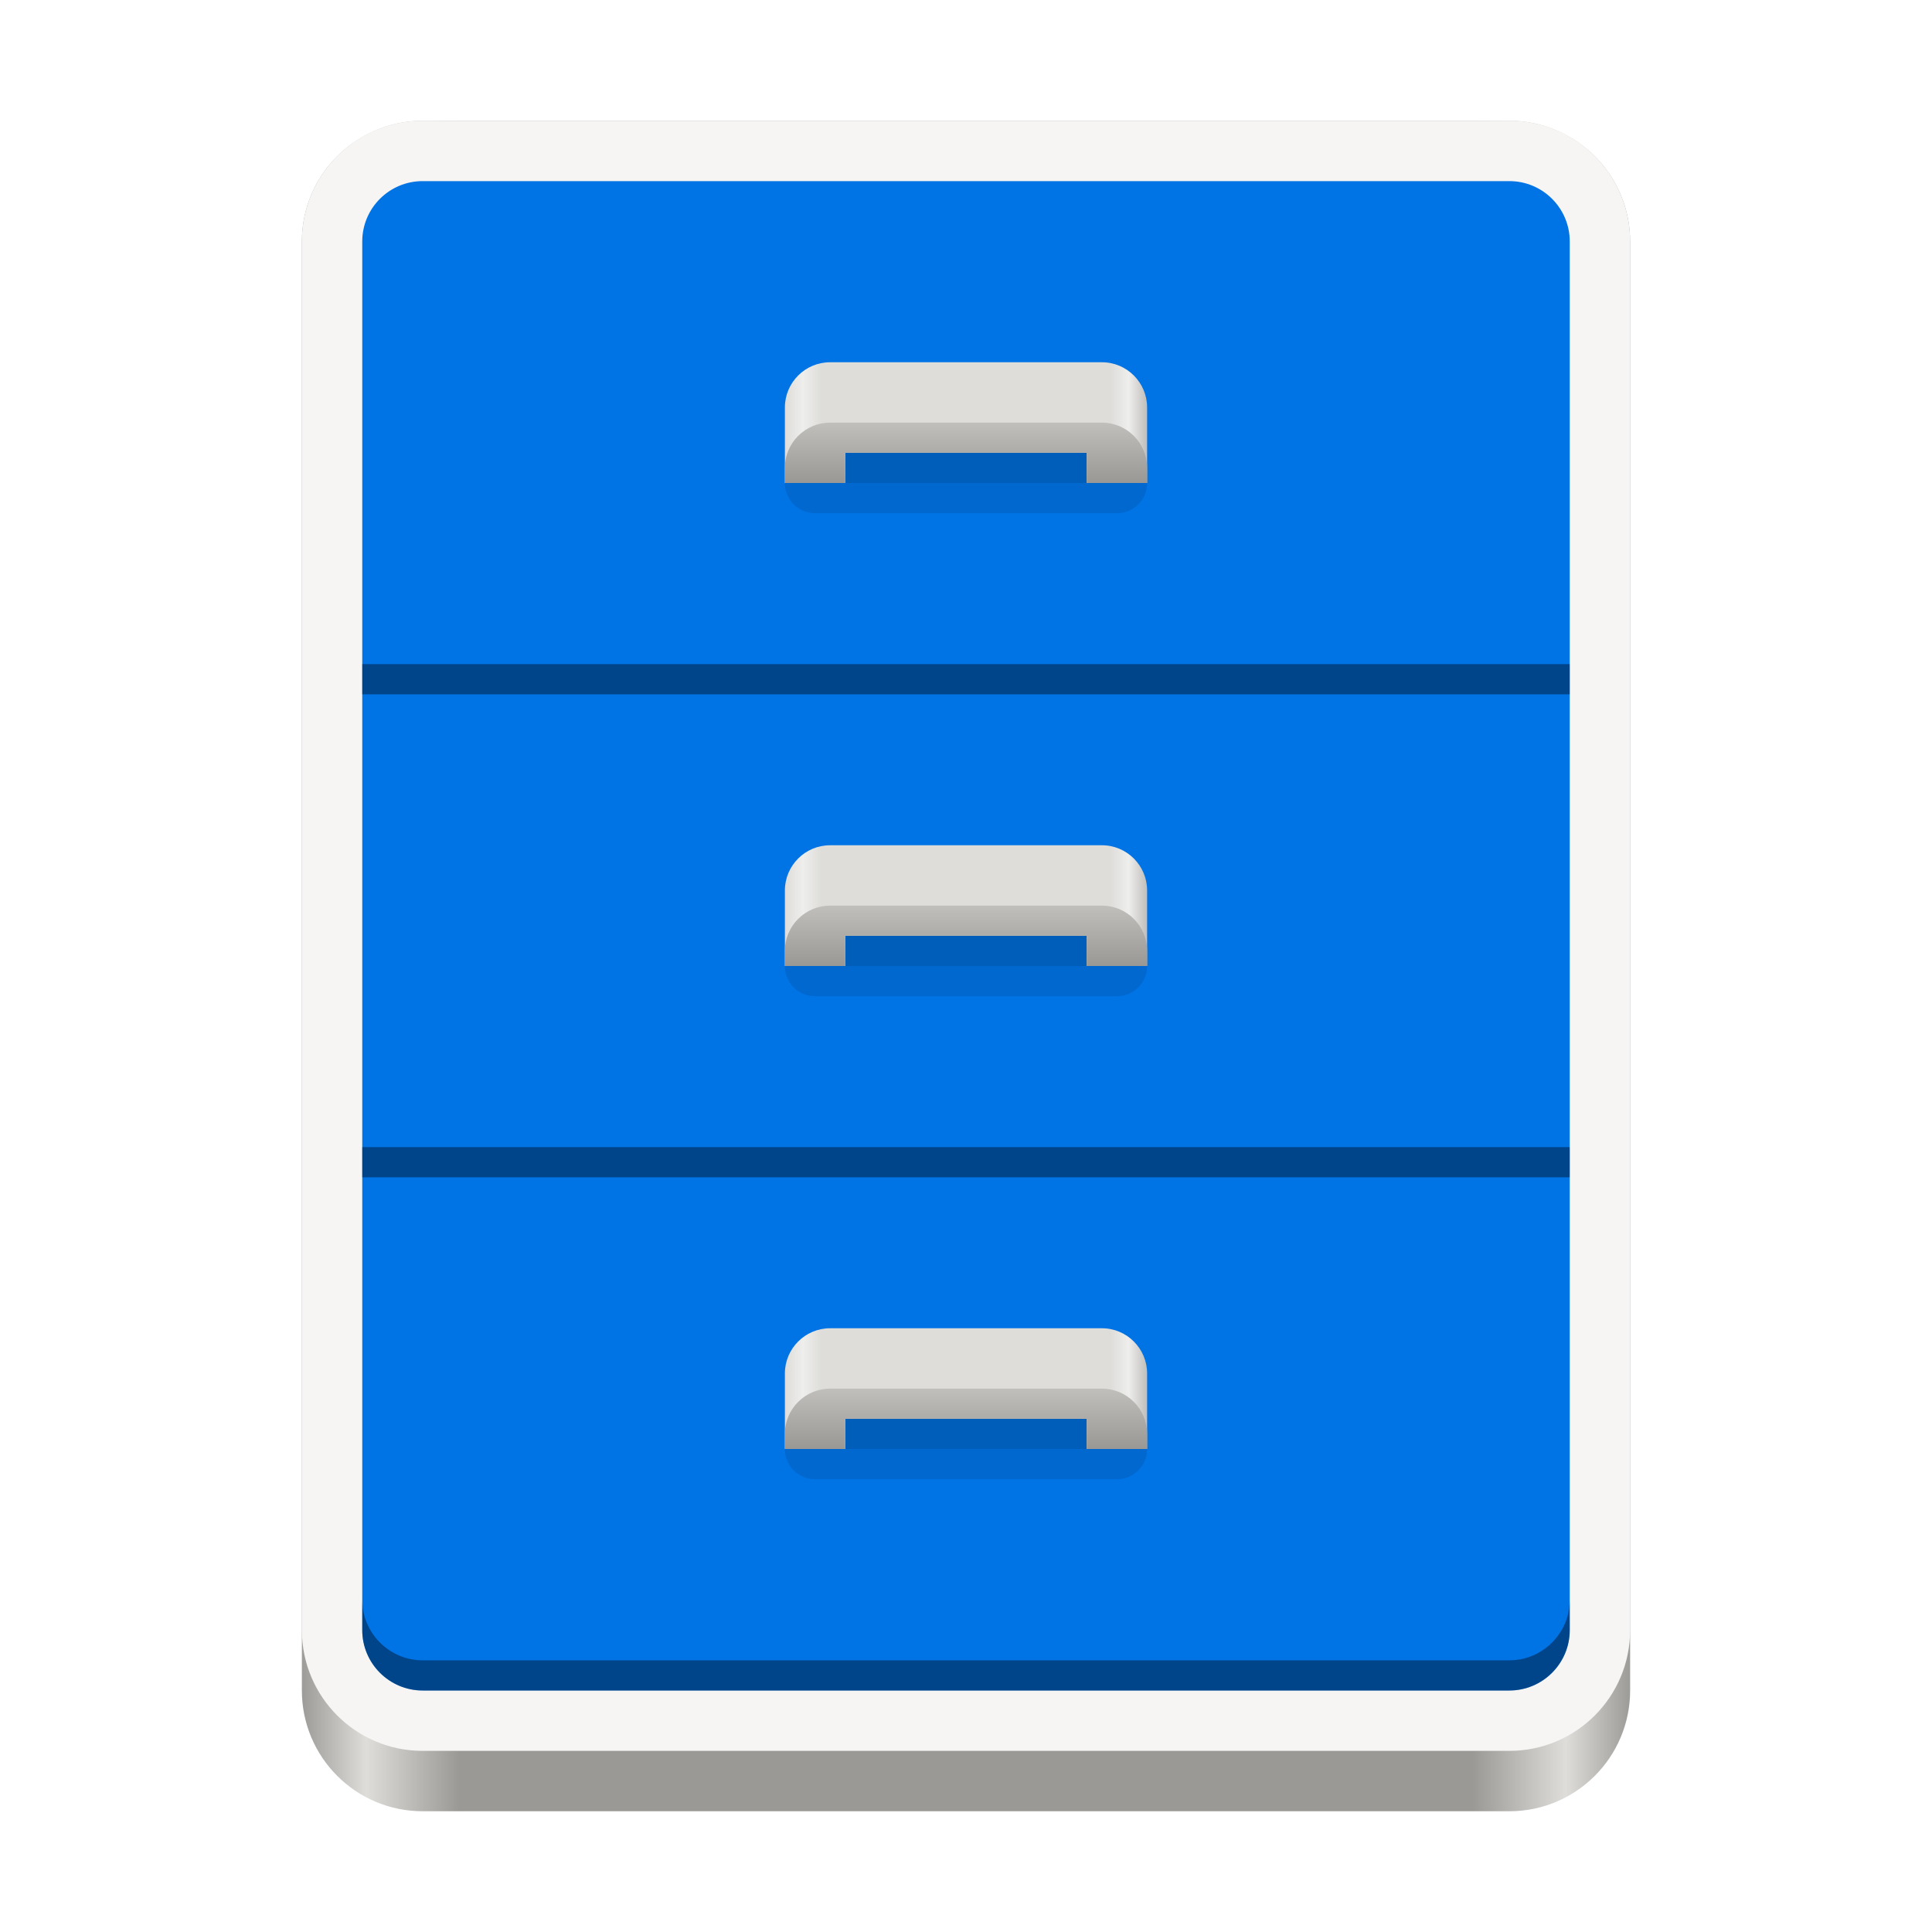
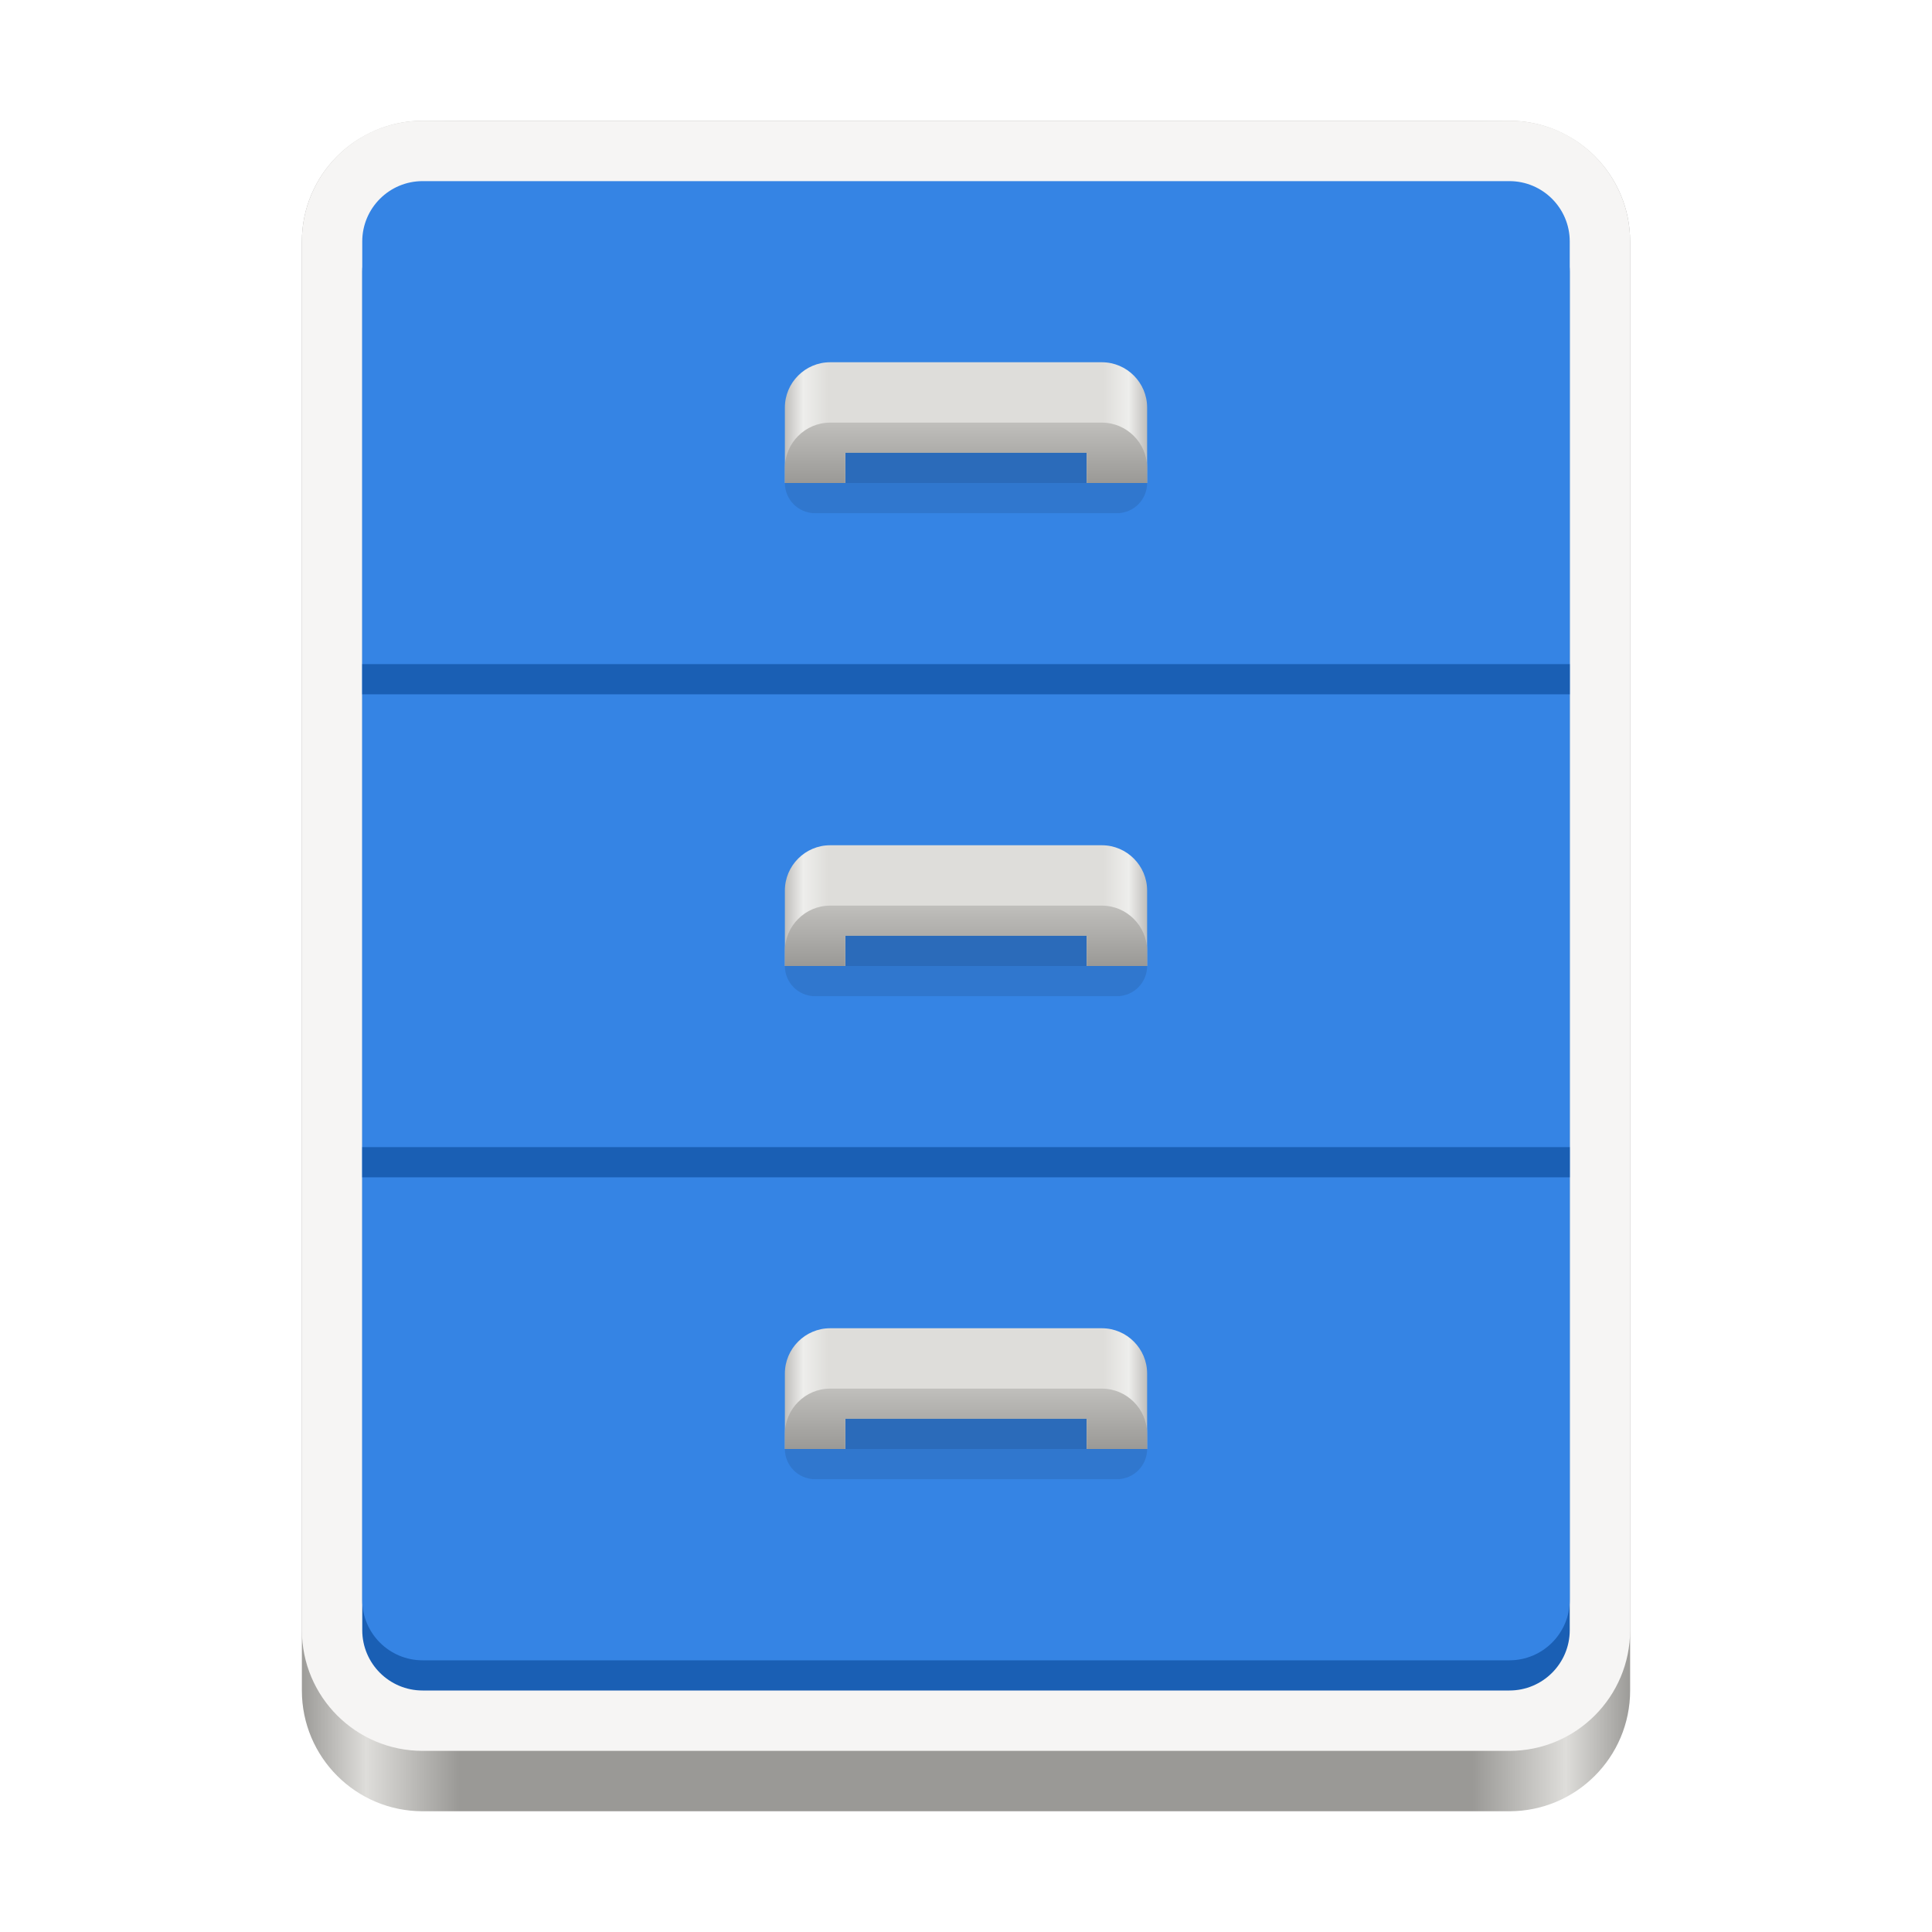
<svg xmlns="http://www.w3.org/2000/svg" width="128" height="128" viewBox="0 0 128 128">
  <defs>
    <linearGradient id="corners">
      <stop offset="0" stop-color="#9A9996" />
      <stop offset="5%" stop-color="#DEDDDA" />
      <stop offset="12%" stop-color="#9A9996" />
      <stop offset="88%" stop-color="#9A9996" />
      <stop offset="95%" stop-color="#DEDDDA" />
      <stop offset="1" stop-color="#9A9996" />
    </linearGradient>
    <linearGradient id="handles">
-       <stop offset="0" stop-color="#DEDDDA" />
+       <stop offset="0" stop-color="#C0BFBC" />
      <stop offset="5%" stop-color="#EEEEEC" />
-       <stop offset="10%" stop-color="#DEDDDA" />
-       <stop offset="90%" stop-color="#DEDDDA" />
+       <stop offset="12%" stop-color="#DEDDDA" />
+       <stop offset="88%" stop-color="#DEDDDA" />
      <stop offset="95%" stop-color="#EEEEEC" />
      <stop offset="1" stop-color="#C0BFBC" />
    </linearGradient>
-     <linearGradient id="downers" x1="0" y1="0" x2="0" y2="0.5">
+     <linearGradient id="downers" x1="0" y1="0" x2="0" y2="1">
      <stop offset="0" stop-color="#C0BFBC" />
-       <stop offset="1" stop-color="#999894" />
+       <stop offset="1" stop-color="#9A9996" />
    </linearGradient>
-     <clipPath id="handler">
-       <path d="M0 0L24 0L24 8L20 8L20 6L4 6L4 8L0 8Z" />
-     </clipPath>
+     <g id="handler">
+       <g fill="#000000" fill-opacity="10%">
+         <rect width="24" height="4" rx="2" y="6" />
+         <rect width="16" height="2" x="4" y="6" />
+       </g>
+       <path d="M20 5L20 8L24 8L24 3C24 1.35 22.65 0 21 0L3 0C1.35 0 0 1.35 0 3L0 8L4 8L4 5Z" fill="url(#handles)" />
+       <path d="M20 6L20 8L24 8L24 7C24 5.35 22.65 4 21 4L3 4C1.35 4 0 5.35 0 7L0 8L4 8L4 6Z" fill="url(#downers)" />
+     </g>
  </defs>
  <rect width="88" height="112" rx="8" x="20" y="8" fill="url(#corners)" />
  <rect width="88" height="108" rx="8" x="20" y="8" fill="#F6F5F4" />
-   <rect width="80" height="100" rx="4" x="24" y="12" fill="#0073E5" />
-   <g fill="#000000" opacity="40%">
-     <path d="M0 0C0 2.2 1.8 4 4 4L76 4C78.2 4 80 2.2 80 0L80 2C80 4.2 78.2 6 76 6L4 6C1.8 6 0 4.2 0 2Z" transform="translate(24 106)" />
+   <rect width="80" height="98" rx="4" x="24" y="14" fill="#1A5FB4" />
+   <rect width="80" height="98" rx="4" x="24" y="12" fill="#3584E4" />
+   <g fill="#1A5FB4">
    <rect width="80" height="2" x="24" y="76" />
    <rect width="80" height="2" x="24" y="44" />
  </g>
-   <g transform="translate(52 24)">
-     <g fill="#000000" fill-opacity="10%">
-       <rect width="24" height="4" rx="2" y="6" />
-       <rect width="16" height="2" x="4" y="6" />
-     </g>
-     <g clip-path="url(#handler)">
-       <rect width="24" height="12" rx="3" fill="url(#handles)" />
-       <rect width="24" height="8" rx="3" y="4" fill="url(#downers)" />
-     </g>
-   </g>
-   <g transform="translate(52 56)">
-     <g fill="#000000" fill-opacity="10%">
-       <rect width="24" height="4" rx="2" y="6" />
-       <rect width="16" height="2" x="4" y="6" />
-     </g>
-     <g clip-path="url(#handler)">
-       <rect width="24" height="12" rx="3" fill="url(#handles)" />
-       <rect width="24" height="8" rx="3" y="4" fill="url(#downers)" />
-     </g>
-   </g>
-   <g transform="translate(52 88)">
-     <g fill="#000000" fill-opacity="10%">
-       <rect width="24" height="4" rx="2" y="6" />
-       <rect width="16" height="2" x="4" y="6" />
-     </g>
-     <g clip-path="url(#handler)">
-       <rect width="24" height="12" rx="3" fill="url(#handles)" />
-       <rect width="24" height="8" rx="3" y="4" fill="url(#downers)" />
-     </g>
-   </g>
+   <use href="#handler" x="52" y="24" />
+   <use href="#handler" x="52" y="56" />
+   <use href="#handler" x="52" y="88" />
</svg>
